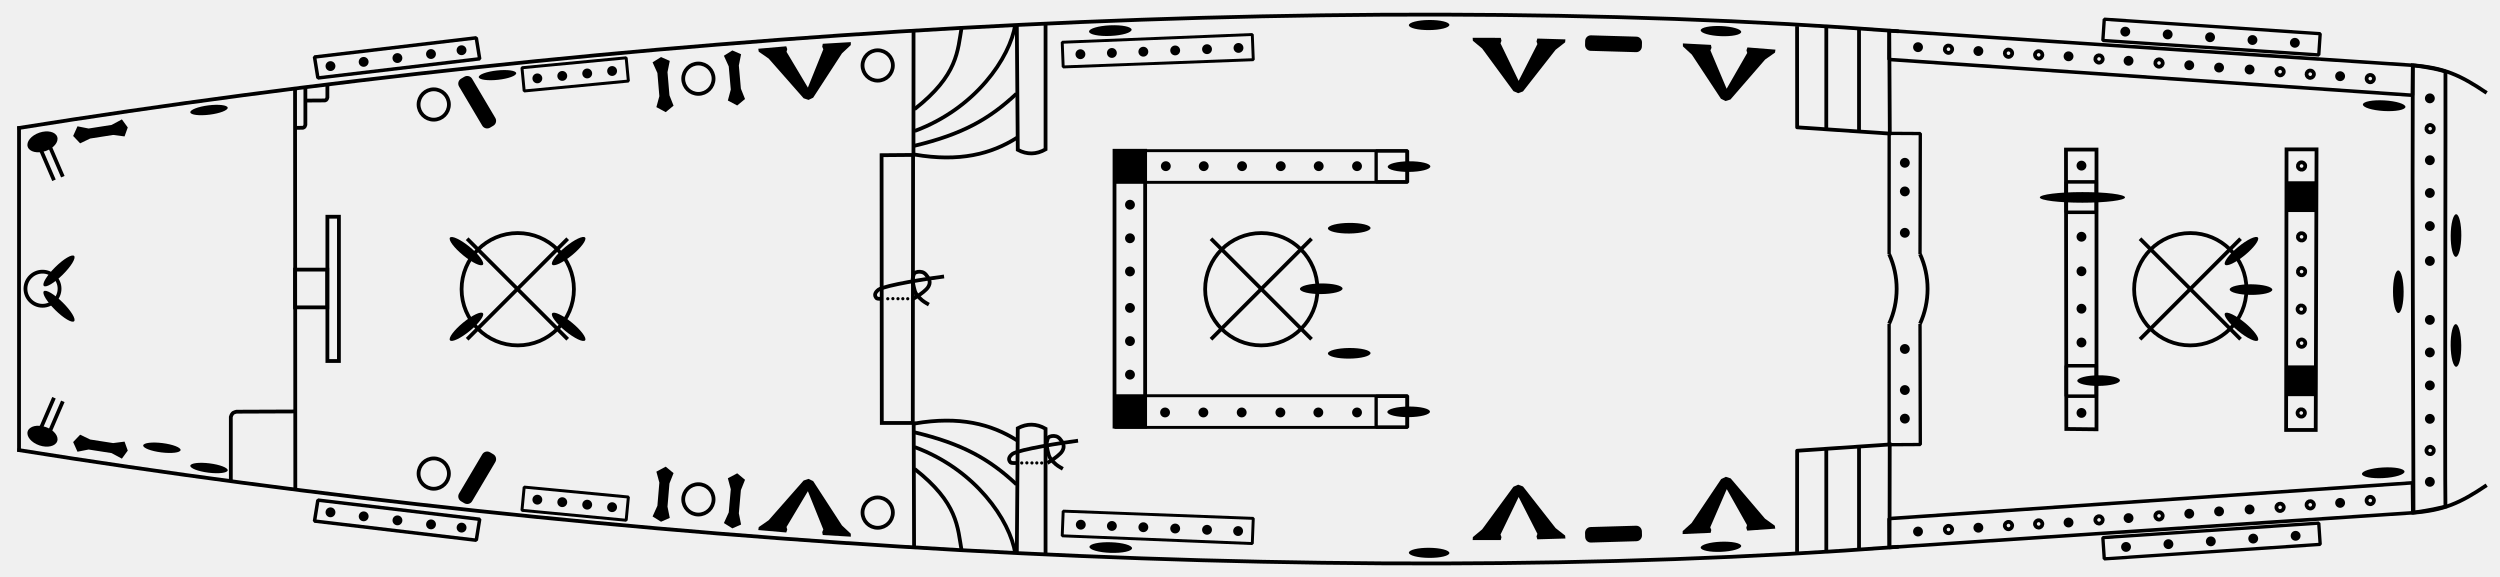
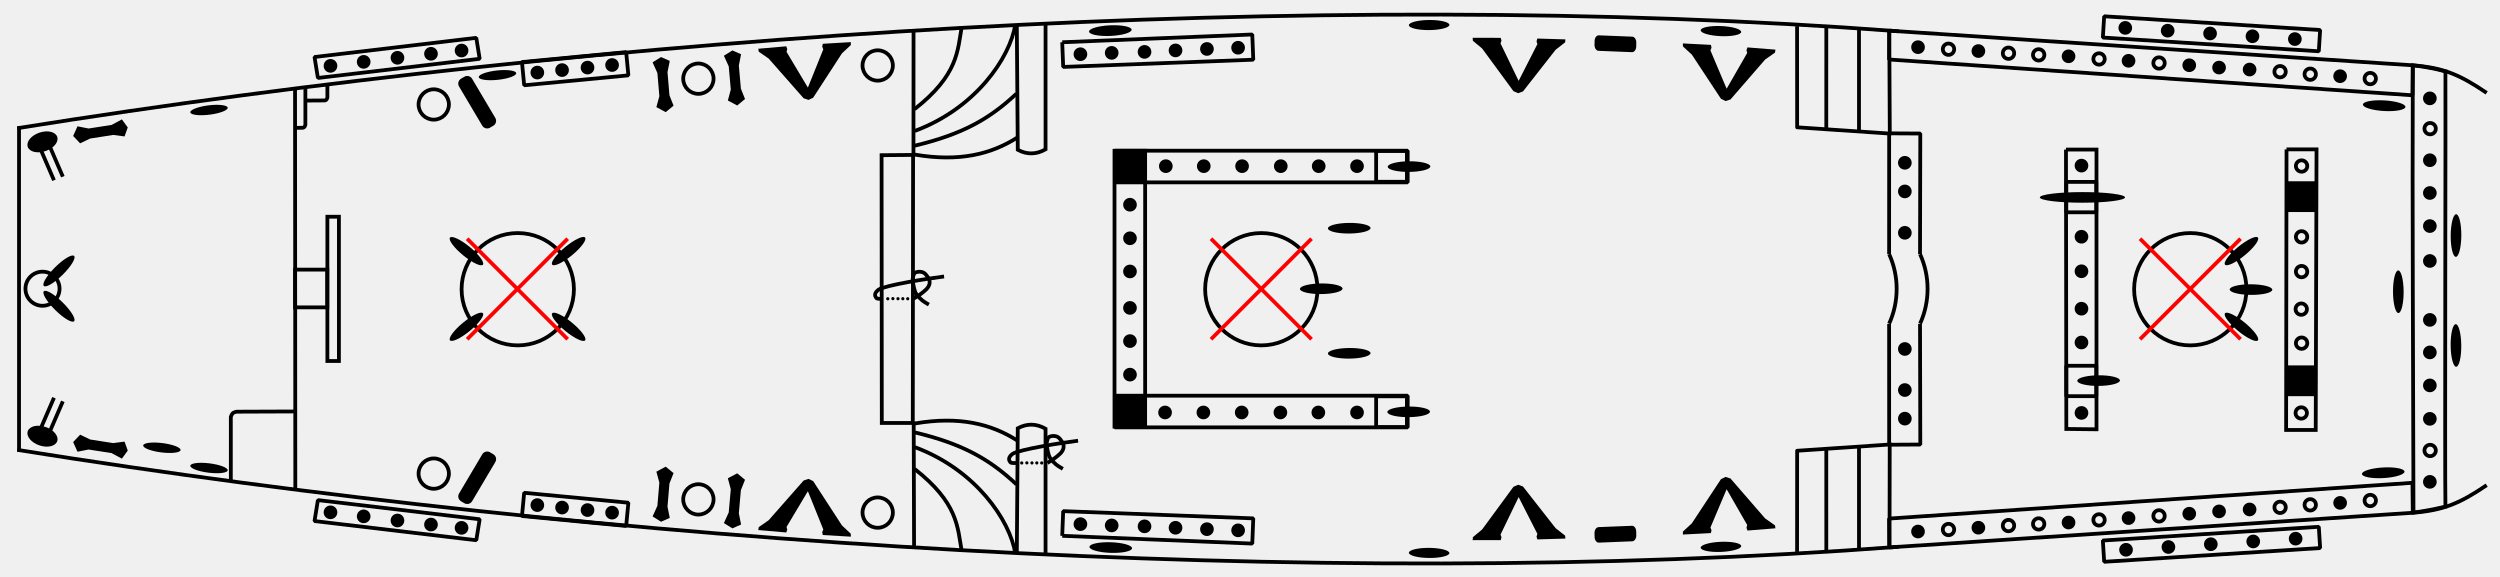
<svg xmlns="http://www.w3.org/2000/svg" xmlns:ns2="https://github.com/jolaf/rigging" xmlns:xlink="http://www.w3.org/1999/xlink" version="1.1" viewBox="1 -24 659 152">
  <defs>
    <rect id="deckMask" x="277.27" y="-.809" width="220.71" height="146.64" fill="currentColor" />
    <g id="mastMask" stroke="currentColor">
      <path d="m425.11 59.525 26.5 26.5z" />
      <path d="m451.61 59.525-26.5 26.5z" />
    </g>
    <circle id="pipe" cx="160.87" cy="398.09" r="4" stroke="currentColor" />
    <g id="pin">
      <circle transform="rotate(-8.2973)" cx="567.54" cy="28.152" r="2.7" fill="#fff" fill-opacity="9.999e-5" />
-       <circle transform="rotate(-8.2973)" cx="567.54" cy="28.152" r="1.3" fill="currentColor" />
-     </g>
-     <circle id="pinhole" transform="rotate(-8.2973)" cx="607.21" cy="138.78" r=".974" fill="none" stroke="currentColor" />
+       <circle transform="rotate(-8.2973)" cx="567.54" cy="28.152" r="1.8" fill="currentColor" />
+     </g>
+     <circle id="pinhole" transform="rotate(-8.2973)" cx="607.21" cy="138.78" r="1.5" fill="none" stroke="currentColor" />
    <ellipse id="cleat" transform="rotate(89.51)" cx="3.721" cy="-575.37" rx="1.4" ry="5.615" fill="currentColor" />
    <rect id="lcleat" x="396.5" y="72.319" width="4" height="15" ry="1.5" fill="currentColor" />
    <path id="xcleat" transform="matrix(.88236 0 0 1.0046 -152.59 -25.947)" d="m215.31 40.277-0.959-2.798v-6.102l0.959-2.893-2.499-1.196-2.652 1.196 1.162 2.893v6.102l-1.161 2.798 2.652 1.514z" fill="currentColor" />
    <path id="kevel" d="m426.26 54.267-8.424-11.107-2.479-2.004-0.067-0.781 7.404-0.102 0.204 0.747-0.238 0.713 4.927 9.807 4.791-9.773-0.238-0.713 0.204-0.747 7.404 0.102-0.067 0.781-2.479 2.004-8.424 11.107-1.259 0.492z" fill="currentColor" />
    <rect id="fist" transform="translate(-36.94 -367.63)" x="324.1" y="408.34" width="8.109" height="8.109" fill="currentColor" />
    <g id="tackle" transform="matrix(-1 0 0 1 657.06 84.968)">
      <ellipse transform="rotate(-18.749 -1131.9 -71.94)" cx="-74.057" cy="420.37" rx="4.104" ry="2.557" fill="currentColor" />
      <path transform="translate(-36.94 -367.63)" d="m61.959 411.73 3.978 9.218" stroke="currentColor" />
      <path transform="translate(-36.94 -367.63)" d="m59.623 412.68 3.978 9.218" stroke="currentColor" />
    </g>
    <g id="knot" transform="translate(380.03 -105.31)">
      <path d="m298.72 455.17c-3.993 0.489-15.46 2.284-17.267 3.472-0.874 0.684-1.281 1.456-0.505 2.273 0.295 0.218 1.515 0.126 1.515 0.126" fill="none" stroke="currentColor" />
      <path d="m290.64 461.04s1.792-1.092 2.588-1.768c0.499-0.424 1.088-0.913 1.357-1.421s0.393-0.888 0.316-1.452c-0.077-0.564-0.8-1.72-1.438-2.147-0.638-0.427-1.581-0.414-2.192-0.158-0.612 0.256-0.566 0.713-0.758 1.357s0.115 1.993 0.284 2.715 0.251 1.043 0.6 1.61 0.988 1.204 1.547 1.673 1.768 1.136 1.768 1.136" fill="none" stroke="currentColor" />
      <circle cx="283.88" cy="461.04" r=".426" fill="currentColor" />
      <circle cx="285.23" cy="461.01" r=".426" fill="currentColor" />
      <circle cx="286.57" cy="461.03" r=".426" fill="currentColor" />
      <circle cx="287.85" cy="461.03" r=".426" fill="currentColor" />
      <circle cx="289.14" cy="461.04" r=".426" fill="currentColor" />
    </g>
  </defs>
  <g transform="translate(0 -20.6)">
    <g id="drawing">
-       <g id="portDrawing" transform="translate(-36.919 -367.63)" fill="none" stroke="currentColor">
-         <path d="m42.518 398.02c154.59-24.72 342.25-37.19 495.89-25.536m135.53 8.963c8.188 0.64 12.488 2.55 19.468 7.271" fill-rule="evenodd" stroke-width="1px" />
-         <path class="rail" transform="rotate(3.8619)" d="m559.78 335.37 138.31-0.186 0.451 7.89-138.3-0.12z" fill-rule="evenodd" stroke-miterlimit="0" stroke-width=".938" />
-         <rect class="rail" transform="matrix(.99776 .066935 -.06659 .99778 0 0)" x="615.88" y="328.8" width="57.042" height="5.615" fill-rule="evenodd" stroke-linecap="round" stroke-miterlimit="0" stroke-width=".88" />
-         <rect class="solid" x="582.6" y="412.18" width="7.895" height="8.012" fill-rule="evenodd" stroke-miterlimit="0" stroke-width=".937" />
-         <path class="rail" d="m535.89 431.23 0.013-31.846 8.207 0.049-0.072 31.797" fill-rule="evenodd" stroke-miterlimit="0" stroke-width=".882" />
-         <g class="solid" transform="translate(15.038 366.5)">
-           <path d="m496.59 4.622 0.018 26.671 24.696 1.671" fill-rule="evenodd" stroke-linejoin="round" stroke-width="1px" />
-           <path d="m512.92 32.737v-27.13" fill-rule="evenodd" stroke-width="1px" />
-           <path d="m504.29 31.792 6e-3 -26.716" fill-rule="evenodd" stroke-width="1px" />
+       <g id="portDrawing" fill="none" stroke="currentColor">
+         <path d="m5.599 30.388c154.59-24.72 342.25-37.19 495.89-25.536m135.53 8.963c8.188 0.64 12.488 2.55 19.468 7.271" fill-rule="evenodd" />
+         <path class="rail" d="m499 4.684 138.01 9.13-0.082 7.903-137.97-9.434s0.044-7.599 0.044-7.599" fill-rule="evenodd" stroke-miterlimit="0" />
+         <rect class="rail" transform="matrix(.99798 .063452 -.063107 .99801 -36.919 -367.63)" x="614.66" y="330.18" width="57.042" height="5.615" fill-rule="evenodd" stroke-linecap="round" stroke-miterlimit="0" />
+         <rect class="solid" transform="translate(-36.919 -367.63)" x="582.6" y="412.18" width="7.895" height="8.012" fill-rule="evenodd" stroke-miterlimit="0" />
+         <path class="rail" d="m498.97 63.596 0.013-31.846 8.207 0.049-0.072 31.797" fill-rule="evenodd" stroke-miterlimit="0" />
+         <g class="solid">
+           <path d="m474.71 3.488 0.018 26.671 24.696 1.671" fill-rule="evenodd" stroke-linejoin="round" />
+           <path d="m491.03 31.603v-27.13" fill-rule="evenodd" />
+           <path d="m482.41 30.658 6e-3 -26.716" fill-rule="evenodd" />
        </g>
-         <rect class="solid" x="400.67" y="404.03" width="8.109" height="8.109" fill-rule="evenodd" stroke-miterlimit="0" stroke-width=".88" />
-         <rect class="rail" x="331.8" y="403.95" width="77.184" height="8.348" fill-rule="evenodd" stroke-miterlimit="0" stroke-width=".777" />
-         <path class="rail" d="m317.92 375.37 50.101-2.045 0.262 6.643-50.107 1.907z" fill-rule="evenodd" stroke-miterlimit="0" stroke-width=".777" />
+         <rect class="solid" transform="translate(-36.919 -367.63)" x="400.67" y="404.03" width="8.109" height="8.109" fill-rule="evenodd" stroke-miterlimit="0" />
+         <rect class="rail" transform="translate(-36.919 -367.63)" x="331.8" y="403.95" width="77.184" height="8.348" fill-rule="evenodd" stroke-miterlimit="0" />
+         <path class="rail" d="m281 7.737 50.101-2.045s0.262 6.643 0.262 6.643l-50.107 1.907s-0.256-6.505-0.256-6.505" fill-rule="evenodd" stroke-miterlimit="0" />
        <g class="solid">
-           <path d="m305.95 370.64 0.253 33.082c2.441 1.306 4.882 1.261 7.324-0.126v-33.335" fill-rule="evenodd" stroke-width="1px" />
-           <path d="m279.05 404.98c11.722 2.006 20.149-0.133 26.895-4.419" fill-rule="evenodd" stroke-width="1px" />
-           <path d="m279.02 402.64c12.578-3.001 19.725-7.042 26.841-13.718" fill-rule="evenodd" stroke-width="1px" />
-           <path d="m279.05 398.75c16.006-5.946 25.097-19.221 26.516-28.111" fill-rule="evenodd" stroke-width="1px" />
-           <path d="m278.99 393.01c11.483-8.995 11.331-15.34 12.443-21.742" fill-rule="evenodd" stroke-width="1px" />
+           <path d="m269.03 3.005s0.253 33.082 0.253 33.082c2.441 1.306 4.882 1.261 7.324-0.126v-33.335" fill-rule="evenodd" />
+           <path d="m242.14 37.35c11.722 2.006 20.149-0.133 26.895-4.419" fill-rule="evenodd" />
+           <path d="m242.1 35.007c12.578-3.001 19.725-7.042 26.841-13.718" fill-rule="evenodd" />
+           <path d="m242.14 31.116c16.006-5.946 25.097-19.221 26.516-28.111" fill-rule="evenodd" />
+           <path d="m242.07 25.379c11.483-8.995 11.331-15.34 12.443-21.742" fill-rule="evenodd" />
        </g>
-         <use transform="translate(108.41 -16.604)" width="100%" height="100%" xlink:href="#pipe" />
-         <use transform="translate(61.144 -13.115)" width="100%" height="100%" xlink:href="#pipe" />
-         <rect class="rail" transform="rotate(-5.4351)" x="138.53" y="396.99" width="27.593" height="6.154" fill-rule="evenodd" stroke-miterlimit="0" stroke-width=".787" />
-         <rect class="rail" transform="matrix(.99305 -.11767 .15968 .98717 0 0)" x="58.768" y="391.19" width="42.94" height="5.599" ry="0" fill-rule="evenodd" stroke-miterlimit="0" stroke-width=".922" />
-         <use transform="translate(-8.618 -6.316)" width="100%" height="100%" xlink:href="#pipe" />
+         <use transform="translate(71.491 -384.23)" width="100%" height="100%" xlink:href="#pipe" />
+         <use transform="translate(24.224 -380.75)" width="100%" height="100%" xlink:href="#pipe" />
+         <rect class="rail" transform="rotate(-5.4351 -3891 205.08)" x="138.67" y="395.49" width="27.593" height="6.154" fill-rule="evenodd" stroke-miterlimit="0" />
+         <rect class="rail" transform="matrix(.99305 -.11767 .15968 .98717 -36.919 -367.63)" x="58.768" y="391.19" width="42.94" height="5.599" ry="0" fill-rule="evenodd" stroke-miterlimit="0" />
+         <use transform="translate(-45.537 -373.95)" width="100%" height="100%" xlink:href="#pipe" />
      </g>
      <use transform="matrix(1 0 0 -1 0 145.58)" width="100%" height="100%" xlink:href="#portDrawing" />
-       <path class="rail" d="m645.62 15.449c-3.876-1.16-8.604-1.635-8.604-1.635-0.16 38.87 0.115 82.335 0.176 117.9 0 0 3.887-0.461 8.424-1.564-0.182-8.555 0.077-111.18 4e-3 -114.71z" fill="none" stroke="currentColor" />
-       <path class="rail" d="m603.73 35.978h7.908l-0.217 73.963h-7.8z" fill="none" stroke="currentColor" />
+       <path class="rail" d="m645.62 15.449c-3.876-1.16-8.604-1.635-8.604-1.635-0.16 38.87 0.115 82.335 0.176 117.9 0 0 3.887-0.461 8.424-1.564-0.182-8.555 0.077-111.18 4e-3 -114.71h-2.6e-4" fill="none" stroke="currentColor" />
+       <path class="rail" d="m603.73 35.978h7.908l-0.217 73.963h-7.8l0.108-73.963" fill="none" stroke="currentColor" />
      <circle class="solid" cx="578.36" cy="72.838" r="14.805" fill="none" stroke="currentColor" />
-       <path class="rail" d="m545.59 36.028h8.047v73.736l-7.955-0.091z" fill="none" stroke="currentColor" />
-       <g class="solid" transform="translate(-44.16 -367.63)" fill="none" stroke="currentColor">
-         <path d="m551.29 431.23c1.304 2.876 1.979 5.997 1.979 9.164 0 3.167-0.675 6.288-1.979 9.164" />
-         <path d="m543.14 431.23c1.304 2.876 1.979 5.997 1.979 9.164 0 3.167-0.675 6.288-1.979 9.164" />
+       <path class="rail" d="m545.59 36.028h8.047v73.736l-7.955-0.091-0.091-73.645" fill="none" stroke="currentColor" />
+       <g class="solid" fill="none" stroke="currentColor">
+         <path d="m507.13 63.596c1.304 2.876 1.979 5.997 1.979 9.164 0 3.167-0.675 6.288-1.979 9.164" />
+         <path d="m498.98 63.596c1.304 2.876 1.979 5.997 1.979 9.164 0 3.167-0.675 6.288-1.979 9.164" />
      </g>
      <path d="m499.08 140.58 0.05-27.332m0.022-81.024-0.143-27.537" fill="none" stroke="currentColor" />
      <circle class="solid " cx="333.48" cy="72.838" r="14.805" fill="none" stroke="currentColor" />
-       <path class="rail" d="m302.86 109.06h-8.075v-72.72h8.075z" fill="none" stroke="currentColor" />
+       <path class="rail" d="m302.86 109.06h-8.075v-72.72h8.075v72.72" fill="none" stroke="currentColor" />
      <path d="m241.95 140.83-0.103-33.102m-0.06-69.962 0.024-33.476" fill="none" stroke="currentColor" />
-       <path class="solid" d="m241.69 37.439-8.306 0.069c-4e-3 16.806 0.062 53.776 0.058 70.582h8.168c4e-3 -16.806 0.076-53.845 0.08-70.651z" fill="none" stroke="currentColor" />
+       <path class="solid" d="m241.69 37.439-8.306 0.069c-4e-3 16.806 0.062 53.776 0.058 70.582h8.168c4e-3 -16.806 0.076-53.845 0.08-70.651v-5e-5" fill="none" stroke="currentColor" />
      <circle class="solid" cx="137.48" cy="72.838" r="14.805" fill="none" stroke="currentColor" />
      <rect class="solid" x="87.298" y="53.73" width="3.041" height="38.031" fill="none" stroke="currentColor" />
      <rect class="solid" x="78.789" y="67.672" width="8.482" height="9.949" fill="none" stroke="currentColor" />
      <path class="solid" d="m87.296 19.031v3.28c-0.175 0.713-0.438 0.672-0.685 0.766l-5.025 0.035" fill="none" stroke="currentColor" />
      <path class="solid" d="m81.496 19.331v10.18c-0.175 0.713-0.438 0.672-0.685 0.766l-2.225 0.035" fill="none" stroke="currentColor" />
      <path d="m78.845 125.85-0.072-106.2" fill="none" stroke="currentColor" />
-       <path class="solid" d="m61.845 123.31v-16.814c0.389-1.278 0.973-1.205 1.523-1.374l15.251-0.062" fill="none" stroke="currentColor" />
+       <path class="solid" d="m61.845 123.31v-16.814c0.389-1.278 0.973-1.205 1.523-1.374 0 0 15.251-0.062 15.251-0.062" fill="none" stroke="currentColor" />
      <circle class="solid" cx="12.204" cy="72.707" r="4.495" fill="none" stroke="currentColor" />
      <path d="m6.016 115.68v-85.785" fill="none" stroke="currentColor" />
    </g>
  </g>
  <g transform="translate(0 -20.6)" display="none">
-     <g id="deckMasks" class="modeDependent which" fill="#fff">
+     <g id="deckMasks" class="modeDependent which" color="#ffffff">
      <use class="deckMask" transform="matrix(.71785 0 0 1 299.43 0)" width="100%" height="100%" stroke-width="1.001" ns2:deck="fore" xlink:href="#deckMask" />
      <use class="deckMask" transform="matrix(1.0026 0 0 1 -.80202 0)" width="100%" height="100%" stroke-width=".999" ns2:deck="main" xlink:href="#deckMask" />
      <use class="deckMask" transform="matrix(1.2311 0 0 1 -335.88 0)" width="100%" height="100%" stroke-width="1.01" ns2:deck="stern" xlink:href="#deckMask" />
    </g>
  </g>
  <g transform="translate(0 -20.6)">
-     <g id="mastMasks" class="modeDependent where" stroke="#f00">
+     <g id="mastMasks" class="modeDependent where" color="#ff0000">
      <use class="mastMask" transform="translate(140)" width="100%" height="100%" ns2:mast="fore" xlink:href="#mastMask" />
      <use class="mastMask" transform="translate(-104.89)" width="100%" height="100%" ns2:mast="main" xlink:href="#mastMask" />
      <use class="mastMask" transform="translate(-300.97)" width="100%" height="100%" ns2:mast="mizzen" xlink:href="#mastMask" />
    </g>
  </g>
  <g transform="translate(0 -20.6)">
    <g id="points" transform="translate(.020296 -7.1416e-6)">
      <g ns2:deck="fore" ns2:rail="behindFront" ns2:side="port">
        <use transform="rotate(-89.1 642.3 -8.3336)" width="100%" height="100%" xlink:href="#cleat" />
      </g>
      <g ns2:deck="fore" ns2:rail="behindFront" ns2:side="starboard">
        <use transform="rotate(269.9 656.23 6.8018)" width="100%" height="100%" xlink:href="#cleat" />
      </g>
      <g transform="translate(0 -1.125)" ns2:deck="fore" ns2:isAcross="true" ns2:rail="frontRail" ns2:side="port">
        <use transform="translate(75.828 120.56)" width="100%" height="100%" xlink:href="#pin" />
        <use transform="translate(75.828 111.36)" width="100%" height="100%" xlink:href="#pin" />
        <use transform="translate(75.828 102.64)" width="100%" height="100%" xlink:href="#pin" />
        <use transform="translate(75.828 94.008)" width="100%" height="100%" xlink:href="#pin" />
        <use transform="translate(20.68 -18.062)" width="100%" height="100%" xlink:href="#pinhole" />
        <use transform="translate(75.828 77.695)" width="100%" height="100%" xlink:href="#pin" />
      </g>
      <g transform="translate(.00031977 41.65)" ns2:deck="fore" ns2:isAcross="true" ns2:rail="frontRail" ns2:side="starboard">
        <use transform="translate(75.828 93.321)" width="100%" height="100%" xlink:href="#pin" />
        <use transform="translate(75.828 101.89)" width="100%" height="100%" xlink:href="#pin" />
        <use transform="translate(75.828 110.59)" width="100%" height="100%" xlink:href="#pin" />
        <use transform="translate(75.828 119.4)" width="100%" height="100%" xlink:href="#pin" />
        <use transform="translate(20.68 23.994)" width="100%" height="100%" xlink:href="#pinhole" />
        <use transform="translate(75.828 136.01)" width="100%" height="100%" xlink:href="#pin" />
      </g>
      <g transform="rotate(90 336.06 324.36)" ns2:deck="fore" ns2:rail="onDeckFront" ns2:side="center">
        <use transform="rotate(.24102 -6431.2 -116513)" width="100%" height="100%" xlink:href="#cleat" />
      </g>
      <g transform="rotate(-33.825 358.49 -866.82)" ns2:deck="fore" ns2:rail="onDeckFront" ns2:side="port">
        <use transform="rotate(37.611 293.77 -704.81)" width="100%" height="100%" xlink:href="#cleat" />
      </g>
      <g transform="rotate(-3 2151.7 -10313)" ns2:deck="fore" ns2:rail="onDeckFront" ns2:side="starboard">
        <use transform="rotate(.24102 -6431.2 -116513)" width="100%" height="100%" xlink:href="#cleat" />
      </g>
      <g transform="rotate(3.8685 821.87 -178.44)" ns2:deck="fore" ns2:rail="sideRail" ns2:side="port">
        <use transform="translate(18.549 -19.604)" width="100%" height="100%" xlink:href="#pinhole" />
        <use transform="translate(65.802 84.05)" width="100%" height="100%" xlink:href="#pin" />
        <use transform="translate(2.6879 -19.688)" width="100%" height="100%" xlink:href="#pinhole" />
        <use transform="translate(-5.2859 -19.812)" width="100%" height="100%" xlink:href="#pinhole" />
        <use transform="translate(41.878 83.909)" width="100%" height="100%" xlink:href="#pin" />
        <use transform="translate(33.813 83.936)" width="100%" height="100%" xlink:href="#pin" />
        <use transform="translate(25.93 83.851)" width="100%" height="100%" xlink:href="#pin" />
        <use transform="translate(-37.278 -19.943)" width="100%" height="100%" xlink:href="#pinhole" />
        <use transform="translate(9.886 83.763)" width="100%" height="100%" xlink:href="#pin" />
        <use transform="translate(-53.128 -19.941)" width="100%" height="100%" xlink:href="#pinhole" />
        <use transform="translate(-5.9745 83.648)" width="100%" height="100%" xlink:href="#pin" />
        <use transform="translate(-69.076 -19.943)" width="100%" height="100%" xlink:href="#pinhole" />
        <use transform="translate(-77.041 -19.841)" width="100%" height="100%" xlink:href="#pinhole" />
        <use transform="translate(-29.782 83.871)" width="100%" height="100%" xlink:href="#pin" />
        <use transform="translate(-92.891 -19.827)" width="100%" height="100%" xlink:href="#pinhole" />
        <use transform="translate(-45.724 83.924)" width="100%" height="100%" xlink:href="#pin" />
      </g>
      <g transform="matrix(.99778 -.066596 -.066596 -.99778 -10.226 201.15)" ns2:deck="fore" ns2:rail="sideRail" ns2:side="starboard">
        <use transform="translate(18.549 -19.604)" width="100%" height="100%" xlink:href="#pinhole" />
        <use transform="translate(65.802 84.05)" width="100%" height="100%" xlink:href="#pin" />
        <use transform="translate(2.6879 -19.688)" width="100%" height="100%" xlink:href="#pinhole" />
        <use transform="translate(-5.2859 -19.812)" width="100%" height="100%" xlink:href="#pinhole" />
        <use transform="translate(41.878 83.909)" width="100%" height="100%" xlink:href="#pin" />
        <use transform="translate(33.813 83.936)" width="100%" height="100%" xlink:href="#pin" />
        <use transform="translate(25.93 83.851)" width="100%" height="100%" xlink:href="#pin" />
        <use transform="translate(-37.278 -19.943)" width="100%" height="100%" xlink:href="#pinhole" />
        <use transform="translate(9.886 83.763)" width="100%" height="100%" xlink:href="#pin" />
        <use transform="translate(-53.128 -19.941)" width="100%" height="100%" xlink:href="#pinhole" />
        <use transform="translate(-5.9745 83.648)" width="100%" height="100%" xlink:href="#pin" />
        <use transform="translate(-69.076 -19.943)" width="100%" height="100%" xlink:href="#pinhole" />
        <use transform="translate(-77.041 -19.841)" width="100%" height="100%" xlink:href="#pinhole" />
        <use transform="translate(-29.782 83.871)" width="100%" height="100%" xlink:href="#pin" />
        <use transform="translate(-92.891 -19.827)" width="100%" height="100%" xlink:href="#pinhole" />
        <use transform="translate(-45.724 83.924)" width="100%" height="100%" xlink:href="#pin" />
      </g>
-       <g transform="rotate(3.7694 6406.6 -164.4)" ns2:deck="fore" ns2:rail="shroudsRail" ns2:side="port">
+       <g transform="rotate(3.7694 6421.6 -164.9)" ns2:deck="fore" ns2:rail="shroudsRail" ns2:side="port">
        <use transform="translate(64.119 442.9)" width="100%" height="100%" xlink:href="#pin" />
        <use transform="translate(52.919 442.9)" width="100%" height="100%" xlink:href="#pin" />
        <use transform="translate(41.719 442.9)" width="100%" height="100%" xlink:href="#pin" />
        <use transform="translate(30.519 442.9)" width="100%" height="100%" xlink:href="#pin" />
        <use transform="translate(19.319 442.9)" width="100%" height="100%" xlink:href="#pin" />
      </g>
-       <g transform="rotate(-3.7509 -3215 624.86)" ns2:deck="fore" ns2:rail="shroudsRail" ns2:side="starboard">
+       <g transform="rotate(-3.7509 -3203.5 625.23)" ns2:deck="fore" ns2:rail="shroudsRail" ns2:side="starboard">
        <use transform="translate(64.12 442.9)" width="100%" height="100%" xlink:href="#pin" />
        <use transform="translate(52.92 442.9)" width="100%" height="100%" xlink:href="#pin" />
        <use transform="translate(41.719 442.9)" width="100%" height="100%" xlink:href="#pin" />
        <use transform="translate(30.519 442.9)" width="100%" height="100%" xlink:href="#pin" />
        <use transform="translate(19.32 442.9)" width="100%" height="100%" xlink:href="#pin" />
      </g>
      <g transform="translate(316.26 3.5265)" ns2:deck="fore" ns2:rail="frontFists" ns2:side="port">
        <use transform="translate(.10571 .14837)" width="100%" height="100%" xlink:href="#fist" />
      </g>
      <g transform="translate(316.17 -8)" ns2:deck="fore" ns2:rail="frontFists" ns2:side="starboard">
        <use transform="translate(.10571 60.211)" width="100%" height="100%" xlink:href="#fist" />
      </g>
      <g transform="translate(.52682)">
        <use transform="translate(-13.733 18.494)" width="100%" height="100%" xlink:href="#pinhole" />
        <use transform="translate(-13.733 9.3337)" width="100%" height="100%" xlink:href="#pinhole" />
        <use transform="translate(-13.733 -9.3384)" width="100%" height="100%" xlink:href="#pinhole" />
      </g>
      <g transform="translate(.52682)">
        <use transform="translate(-13.818 28.386)" width="100%" height="100%" xlink:href="#pinhole" />
        <use transform="translate(-13.729 37.354)" width="100%" height="100%" xlink:href="#pinhole" />
        <use transform="translate(-13.823 55.758)" width="100%" height="100%" xlink:href="#pinhole" />
      </g>
      <g transform="rotate(-34.407 594.6 75.75)" ns2:deck="fore" ns2:rail="atMastFront" ns2:side="center">
        <use transform="rotate(35.279 468.56 68.433)" width="100%" height="100%" xlink:href="#cleat" />
      </g>
      <g transform="translate(446.79 -2.6413)" ns2:deck="fore" ns2:rail="atMastSide" ns2:side="port">
        <use transform="matrix(.76693 -.64173 -.64173 -.76693 -297.01 433.75)" width="100%" height="100%" xlink:href="#cleat" />
      </g>
      <g transform="matrix(1 0 0 -1 446.79 148.18)" ns2:deck="fore" ns2:rail="atMastSide" ns2:side="starboard">
        <use transform="matrix(.76693 -.64173 -.64173 -.76693 -297.01 433.75)" width="100%" height="100%" xlink:href="#cleat" />
      </g>
      <g transform="matrix(1.6149 -.58991 1.1798 .80747 -408.62 335.41)" stroke-width=".707" ns2:deck="fore" ns2:rail="backPillars" ns2:side="port">
        <use transform="rotate(216.58 574.43 28.158)" width="100%" height="100%" xlink:href="#cleat" />
      </g>
      <g transform="rotate(-37.954 558.99 98.502)" ns2:deck="fore" ns2:rail="backPillars" ns2:side="starboard">
        <use transform="rotate(37.993 427.07 18.637)" width="100%" height="100%" xlink:href="#cleat" />
      </g>
      <g transform="translate(.17561)" ns2:deck="fore" ns2:isAcross="true" ns2:rail="behindMastRail" ns2:side="port">
        <use transform="translate(-16.181 122.15)" width="100%" height="100%" xlink:href="#pin" />
        <use transform="translate(-16.181 113.05)" width="100%" height="100%" xlink:href="#pin" />
        <use transform="translate(-16.181 94.303)" width="100%" height="100%" xlink:href="#pin" />
      </g>
      <g transform="matrix(1 0 0 -1 .17595 145.33)" ns2:deck="fore" ns2:isAcross="true" ns2:rail="behindMastRail" ns2:side="starboard">
        <use transform="translate(-16.181 121.4)" width="100%" height="100%" xlink:href="#pin" />
        <use transform="translate(-16.181 112.49)" width="100%" height="100%" xlink:href="#pin" />
        <use transform="translate(-16.181 93.928)" width="100%" height="100%" xlink:href="#pin" />
      </g>
      <g transform="translate(-7.2256 -5.4374)" ns2:deck="fore" ns2:isAcross="true" ns2:rail="backRail" ns2:side="port">
        <use transform="translate(-55.34 117.45)" width="100%" height="100%" xlink:href="#pin" />
        <use transform="translate(-55.34 106.54)" width="100%" height="100%" xlink:href="#pin" />
        <use transform="translate(-55.34 98.995)" width="100%" height="100%" xlink:href="#pin" />
      </g>
      <g transform="translate(-7.2256 46.919)" ns2:deck="fore" ns2:isAcross="true" ns2:rail="backRail" ns2:side="starboard">
        <use transform="translate(-55.34 95.715)" width="100%" height="100%" xlink:href="#pin" />
        <use transform="translate(-55.34 106.54)" width="100%" height="100%" xlink:href="#pin" />
        <use transform="translate(-55.34 114.08)" width="100%" height="100%" xlink:href="#pin" />
      </g>
      <g ns2:deck="main" ns2:rail="bulwark" ns2:side="port">
        <use transform="rotate(3.7685 921.3 469.44)" width="100%" height="100%" xlink:href="#kevel" />
        <use transform="matrix(.95039 .048001 -.048001 .95039 -92.271 -21.679)" width="100%" height="100%" xlink:href="#cleat" />
-         <use transform="matrix(-.026878 1.022 -.99883 -.029126 516.74 -396.81)" width="100%" height="100%" xlink:href="#lcleat" />
+         <use transform="matrix(-.01972 1.022 -.73281 -.029126 493.15 -396.81)" width="100%" height="100%" stroke-width="1.167" xlink:href="#lcleat" />
        <use transform="rotate(.9 2554.8 -1639.3)" width="100%" height="100%" xlink:href="#kevel" />
        <use transform="matrix(.95074 0 0 .95074 -169.34 4.3414)" width="100%" height="100%" xlink:href="#cleat" />
      </g>
-       <g transform="matrix(1 0 0 -1 0 145.53)" ns2:deck="main" ns2:rail="bulwark" ns2:side="starboard">
-         <use transform="rotate(3.2685 994.63 536.46)" width="100%" height="100%" xlink:href="#kevel" />
+       <g transform="matrix(1 0 0 -1 0 145.55)" ns2:deck="main" ns2:rail="bulwark" ns2:side="starboard">
+         <use transform="rotate(3.7685 921.3 469.44)" width="100%" height="100%" xlink:href="#kevel" />
        <use transform="matrix(.95039 .048001 -.048001 .95039 -92.271 -21.679)" width="100%" height="100%" xlink:href="#cleat" />
-         <use transform="matrix(-.026878 1.022 -.99883 -.029126 516.74 -396.81)" width="100%" height="100%" xlink:href="#lcleat" />
+         <use transform="matrix(-.01972 1.022 -.73281 -.029126 493.15 -396.81)" width="100%" height="100%" stroke-width="1.167" xlink:href="#lcleat" />
        <use transform="rotate(.9 2554.8 -1639.3)" width="100%" height="100%" xlink:href="#kevel" />
        <use transform="matrix(.95074 0 0 .95074 -169.34 4.3414)" width="100%" height="100%" xlink:href="#cleat" />
      </g>
      <g transform="translate(.39986 -4.5002)" ns2:deck="main" ns2:rail="frontPillars" ns2:side="port">
        <use transform="translate(-203.38 46.215)" width="100%" height="100%" xlink:href="#cleat" />
      </g>
      <g transform="translate(.29986 4.1998)" ns2:deck="main" ns2:rail="frontPillars" ns2:side="starboard">
        <use transform="translate(-203.38 102.16)" width="100%" height="100%" xlink:href="#cleat" />
      </g>
      <g transform="translate(-10.636 4.6)" ns2:deck="main" ns2:rail="onDeckFront" ns2:side="port">
        <use transform="translate(-208.11 53.358)" width="100%" height="100%" xlink:href="#cleat" />
      </g>
      <g transform="translate(-10.636 -3.7997)" ns2:deck="main" ns2:rail="onDeckFront" ns2:side="starboard">
        <use transform="translate(-208.11 94.732)" width="100%" height="100%" xlink:href="#cleat" />
      </g>
      <g transform="rotate(90 350.45 71.529)" ns2:deck="main" ns2:rail="atMastFront" ns2:side="center">
        <use transform="rotate(90 426.55 -76.111)" width="100%" height="100%" xlink:href="#cleat" />
      </g>
      <g transform="translate(7.6 -4.3997)" ns2:deck="main" ns2:rail="sideMastRail" ns2:side="port">
        <use transform="translate(-214.57 98.845)" width="100%" height="100%" xlink:href="#pin" />
        <use transform="translate(-224.67 98.845)" width="100%" height="100%" xlink:href="#pin" />
        <use transform="translate(-234.67 98.845)" width="100%" height="100%" xlink:href="#pin" />
        <use transform="translate(-244.87 98.845)" width="100%" height="100%" xlink:href="#pin" />
        <use transform="translate(-254.97 98.845)" width="100%" height="100%" xlink:href="#pin" />
        <use transform="translate(-264.97 98.845)" width="100%" height="100%" xlink:href="#pin" />
      </g>
      <g transform="translate(7.5003 60.525)" ns2:deck="main" ns2:rail="sideMastRail" ns2:side="starboard">
        <use transform="translate(-214.47 98.846)" width="100%" height="100%" xlink:href="#pin" />
        <use transform="translate(-224.67 98.846)" width="100%" height="100%" xlink:href="#pin" />
        <use transform="translate(-234.67 98.846)" width="100%" height="100%" xlink:href="#pin" />
        <use transform="translate(-244.87 98.846)" width="100%" height="100%" xlink:href="#pin" />
        <use transform="translate(-254.97 98.846)" width="100%" height="100%" xlink:href="#pin" />
        <use transform="translate(-265.07 98.846)" width="100%" height="100%" xlink:href="#pin" />
      </g>
      <g transform="rotate(-2.2774 278.92 10.612)" ns2:deck="main" ns2:rail="sideRail" ns2:side="port">
-         <use transform="translate(8.301)" width="100%" height="100%" xlink:href="#use1175" />
-         <use id="use1175" transform="translate(8.4)" width="100%" height="100%" xlink:href="#use1173" />
-         <use id="use1173" transform="translate(8.399)" width="100%" height="100%" xlink:href="#use1171" />
-         <use id="use1171" transform="translate(8.301)" width="100%" height="100%" xlink:href="#use1169" />
-         <use id="use1169" transform="translate(8.3)" width="100%" height="100%" xlink:href="#use1167" />
-         <use id="use1167" transform="translate(-279.9 65.206)" width="100%" height="100%" xlink:href="#pin" />
-       </g>
-       <g transform="rotate(2.3206 -2769 73.46)" ns2:deck="main" ns2:rail="sideRail" ns2:side="starboard">
-         <use transform="translate(8.201)" width="100%" height="100%" xlink:href="#use1188" />
-         <use id="use1188" transform="translate(8.4)" width="100%" height="100%" xlink:href="#use1186" />
-         <use id="use1186" transform="translate(8.399)" width="100%" height="100%" xlink:href="#use1184" />
-         <use id="use1184" transform="translate(8.301)" width="100%" height="100%" xlink:href="#use1182" />
-         <use id="use1182" transform="translate(8.2)" width="100%" height="100%" xlink:href="#use1180" />
-         <use id="use1180" transform="translate(-279.8 65.206)" width="100%" height="100%" xlink:href="#pin" />
+         <use transform="translate(-238.3 65.152)" width="100%" height="100%" xlink:href="#pin" />
+         <use transform="translate(-246.52 65.148)" width="100%" height="100%" xlink:href="#pin" />
+         <use transform="translate(-262.99 65.267)" width="100%" height="100%" xlink:href="#pin" />
+         <use transform="translate(-254.81 65.203)" width="100%" height="100%" xlink:href="#pin" />
+         <use transform="translate(-271.65 65.18)" width="100%" height="100%" xlink:href="#pin" />
+         <use transform="translate(-279.9 65.206)" width="100%" height="100%" xlink:href="#pin" />
+       </g>
+       <g transform="matrix(.99928 .037994 .037994 -.99928 -.20275 135.06)" ns2:deck="main" ns2:rail="sideRail" ns2:side="starboard">
+         <use transform="translate(-238.3 65.152)" width="100%" height="100%" xlink:href="#pin" />
+         <use transform="translate(-246.52 65.148)" width="100%" height="100%" xlink:href="#pin" />
+         <use transform="translate(-262.99 65.267)" width="100%" height="100%" xlink:href="#pin" />
+         <use transform="translate(-254.81 65.203)" width="100%" height="100%" xlink:href="#pin" />
+         <use transform="translate(-271.65 65.18)" width="100%" height="100%" xlink:href="#pin" />
+         <use transform="translate(-279.9 65.206)" width="100%" height="100%" xlink:href="#pin" />
      </g>
      <g transform="rotate(.2 349.3 -2298.3)" ns2:deck="main" ns2:rail="aboveRail" ns2:side="port">
        <use transform="rotate(-2.2866 590.16 6858.6)" width="100%" height="100%" xlink:href="#cleat" />
      </g>
      <g transform="rotate(2.4004 287.9 -141.82)" ns2:deck="main" ns2:rail="aboveRail" ns2:side="starboard">
        <use transform="translate(-269.77 141.64)" width="100%" height="100%" xlink:href="#cleat" />
      </g>
      <g transform="translate(7.6003 -4.2999)" ns2:deck="main" ns2:rail="backFists" ns2:side="port">
        <use transform="translate(.10571 .14837)" width="100%" height="100%" xlink:href="#fist" />
      </g>
      <g transform="translate(7.6003 .08783)" ns2:deck="main" ns2:rail="backFists" ns2:side="starboard">
        <use transform="translate(.10571 60.211)" width="100%" height="100%" xlink:href="#fist" />
      </g>
      <g transform="translate(7.5003 -.80013)" ns2:deck="main" ns2:isAcross="true" ns2:rail="behindMastRail" ns2:side="port">
        <use transform="translate(-274.32 123)" width="100%" height="100%" xlink:href="#pin" />
        <use transform="translate(-274.32 114.25)" width="100%" height="100%" xlink:href="#pin" />
        <use transform="translate(-274.32 105.41)" width="100%" height="100%" xlink:href="#pin" />
      </g>
      <g transform="matrix(1 0 0 -1 7.5003 146.72)" ns2:deck="main" ns2:isAcross="true" ns2:rail="behindMastRail" ns2:side="starboard">
        <use transform="translate(-274.32 123)" width="100%" height="100%" xlink:href="#pin" />
        <use transform="translate(-274.32 114.25)" width="100%" height="100%" xlink:href="#pin" />
        <use transform="translate(-274.32 105.41)" width="100%" height="100%" xlink:href="#pin" />
      </g>
      <g transform="translate(-13.508 -342.53)" ns2:deck="stern" ns2:rail="aboveLadder" ns2:side="starboard">
        <use transform="translate(-380.09 105.44)" width="100%" height="100%" xlink:href="#knot" />
      </g>
      <g transform="translate(-48.824 -385.82)" ns2:deck="stern" ns2:rail="atFront" ns2:side="center">
        <use transform="translate(-380.09 105.44)" width="100%" height="100%" xlink:href="#knot" />
      </g>
      <g ns2:deck="stern" ns2:rail="bulwark" ns2:side="port">
        <use transform="rotate(-4.1732 -116.35 2967.6)" width="100%" height="100%" xlink:href="#kevel" />
        <use transform="rotate(-5.0377 210.39 -1799.7)" width="100%" height="100%" xlink:href="#xcleat" />
        <use transform="rotate(-4.8377 225.62 -1651.1)" width="100%" height="100%" xlink:href="#xcleat" />
        <use transform="matrix(.8798 -.086775 .086775 .8798 -374 67.391)" width="100%" height="100%" xlink:href="#cleat" />
        <use transform="rotate(-30.64 159.92 547.65)" width="100%" height="100%" xlink:href="#lcleat" />
      </g>
      <g transform="matrix(1 0 0 -1 0 145.77)" ns2:deck="stern" ns2:rail="bulwark" ns2:side="starboard">
        <use transform="rotate(-4.1732 -116.35 2967.6)" width="100%" height="100%" xlink:href="#kevel" />
        <use transform="rotate(-5.0377 210.39 -1799.7)" width="100%" height="100%" xlink:href="#xcleat" />
        <use transform="rotate(-4.8377 225.62 -1651.1)" width="100%" height="100%" xlink:href="#xcleat" />
        <use transform="rotate(-30.64 159.35 547.49)" width="100%" height="100%" xlink:href="#lcleat" />
      </g>
-       <g transform="rotate(-.9 158.26 1533.8)" ns2:deck="stern" ns2:rail="sideRail" ns2:side="port">
-         <use id="use1142" transform="translate(-379.48 69.612)" width="100%" height="100%" xlink:href="#pin" />
-         <use transform="translate(6.5831 -.54469)" width="100%" height="100%" xlink:href="#use1146" />
-         <use id="use1146" transform="translate(6.5775 -.54469)" width="100%" height="100%" xlink:href="#use1144" />
-         <use id="use1144" transform="translate(-19.732 1.6341)" width="100%" height="100%" xlink:href="#use1142" />
-       </g>
-       <g transform="matrix(.99985 .017452 .017452 -.99985 -23.997 142.61)" ns2:deck="stern" ns2:rail="sideRail" ns2:side="starboard">
-         <use id="use1154" transform="translate(-379.58 69.612)" width="100%" height="100%" xlink:href="#pin" />
-         <use id="use1156" transform="translate(-6.5719 .54469)" width="100%" height="100%" xlink:href="#use1154" />
-         <use id="use1158" transform="translate(-6.5831 .54469)" width="100%" height="100%" xlink:href="#use1156" />
-         <use transform="translate(-6.5775 .54469)" width="100%" height="100%" xlink:href="#use1158" />
+       <g transform="rotate(-1 69.433 1381.3)" ns2:deck="stern" ns2:rail="sideRail" ns2:side="port">
+         <use transform="translate(-379.48 69.612)" width="100%" height="100%" xlink:href="#pin" />
+         <use transform="translate(-385.97 70.177)" width="100%" height="100%" xlink:href="#pin" />
+         <use transform="translate(-392.69 70.722)" width="100%" height="100%" xlink:href="#pin" />
+         <use transform="translate(-399.22 71.258)" width="100%" height="100%" xlink:href="#pin" />
+       </g>
+       <g transform="matrix(.99985 .017452 .017452 -.99985 -24.097 144.05)" ns2:deck="stern" ns2:rail="sideRail" ns2:side="starboard">
+         <use transform="translate(-379.48 69.612)" width="100%" height="100%" xlink:href="#pin" />
+         <use transform="translate(-385.97 70.177)" width="100%" height="100%" xlink:href="#pin" />
+         <use transform="translate(-392.69 70.722)" width="100%" height="100%" xlink:href="#pin" />
+         <use transform="translate(-399.22 71.258)" width="100%" height="100%" xlink:href="#pin" />
      </g>
      <g transform="translate(5.8397 -2.6413)" ns2:deck="stern" ns2:rail="atMast" ns2:side="port">
        <use transform="rotate(219.92 358.84 115.16)" width="100%" height="100%" xlink:href="#cleat" />
        <use transform="matrix(.76693 -.64173 -.64173 -.76693 -297.01 433.75)" width="100%" height="100%" xlink:href="#cleat" />
      </g>
      <g transform="matrix(1 0 0 -1 5.8397 148.18)" ns2:deck="stern" ns2:rail="atMast" ns2:side="starboard">
        <use transform="rotate(219.92 358.84 115.16)" width="100%" height="100%" xlink:href="#cleat" />
        <use transform="matrix(.76693 -.64173 -.64173 -.76693 -297.01 433.75)" width="100%" height="100%" xlink:href="#cleat" />
      </g>
-       <g transform="rotate(-.7 178.06 2205.2)" ns2:deck="stern" ns2:rail="shroudsRail" ns2:side="port">
-         <use id="use1121" transform="translate(8.064 -.903)" width="100%" height="100%" xlink:href="#use1119" />
-         <use id="use1119" transform="translate(-424.26 64.275)" width="100%" height="100%" xlink:href="#pin" />
-         <use id="use1123" transform="translate(-16.927 1.854)" width="100%" height="100%" xlink:href="#use1121" />
-         <use transform="translate(-8.912 .902)" width="100%" height="100%" xlink:href="#use1123" />
+       <g transform="rotate(-.7 172.95 2205.1)" ns2:deck="stern" ns2:rail="shroudsRail" ns2:side="port">
+         <use transform="translate(-416.19 63.519)" width="100%" height="100%" xlink:href="#pin" />
+         <use transform="translate(-424.26 64.275)" width="100%" height="100%" xlink:href="#pin" />
+         <use transform="translate(-433.11 65.221)" width="100%" height="100%" xlink:href="#pin" />
+         <use transform="translate(-442.03 66.186)" width="100%" height="100%" xlink:href="#pin" />
        <use transform="translate(-450.79 67.13)" width="100%" height="100%" xlink:href="#pin" />
      </g>
-       <g transform="matrix(.99993 .012217 .012217 -.99993 -26.935 143.88)" ns2:deck="stern" ns2:rail="shroudsRail" ns2:side="starboard">
-         <use transform="translate(8.064 -.751)" width="100%" height="100%" xlink:href="#use1133" />
-         <use id="use1133" transform="translate(8.863 -.953)" width="100%" height="100%" xlink:href="#use1131" />
-         <use id="use1131" transform="translate(8.912 -.952)" width="100%" height="100%" xlink:href="#use1129" />
-         <use id="use1129" transform="translate(8.763 -.953)" width="100%" height="100%" xlink:href="#use1127" />
-         <use id="use1127" transform="translate(-450.79 67.68)" width="100%" height="100%" xlink:href="#pin" />
+       <g transform="matrix(.9999 .013962 .013962 -.9999 -26.944 143.13)" ns2:deck="stern" ns2:rail="shroudsRail" ns2:side="starboard">
+         <use transform="translate(-416.19 63.519)" width="100%" height="100%" xlink:href="#pin" />
+         <use transform="translate(-424.26 64.275)" width="100%" height="100%" xlink:href="#pin" />
+         <use transform="translate(-433.11 65.221)" width="100%" height="100%" xlink:href="#pin" />
+         <use transform="translate(-442.03 66.186)" width="100%" height="100%" xlink:href="#pin" />
+         <use transform="translate(-450.79 67.13)" width="100%" height="100%" xlink:href="#pin" />
      </g>
      <g transform="translate(.49669)" ns2:deck="stern" ns2:rail="poopBulwark" ns2:side="port">
        <use transform="matrix(.87815 -.10212 .10212 .87815 -449.57 85.412)" width="100%" height="100%" xlink:href="#cleat" />
        <use transform="rotate(81.139 17.895 15.233)" width="100%" height="100%" xlink:href="#xcleat" />
        <use transform="matrix(1 0 0 -1 -617.33 173.19)" width="100%" height="100%" xlink:href="#tackle" />
      </g>
      <g transform="matrix(1 0 0 -1 .49669 145.57)" ns2:deck="stern" ns2:rail="poopBulwark" ns2:side="starboard">
        <use transform="matrix(.87815 -.10212 .10212 .87815 -449.57 85.412)" width="100%" height="100%" xlink:href="#cleat" />
        <use transform="matrix(.87815 -.10212 .10212 .87815 -461.99 90.755)" width="100%" height="100%" xlink:href="#cleat" />
        <use transform="rotate(81.139 17.895 15.233)" width="100%" height="100%" xlink:href="#xcleat" />
        <use transform="matrix(1 0 0 -1 -617.33 173.19)" width="100%" height="100%" xlink:href="#tackle" />
      </g>
      <g transform="rotate(-44.188 53.027 59.232)" ns2:deck="stern" ns2:ignoreDeck="true" ns2:rail="poopFlagstaff" ns2:side="port">
        <use transform="translate(-554.65 41.288)" width="100%" height="100%" xlink:href="#cleat" />
      </g>
      <g transform="matrix(.71706 .69702 .69702 -.71706 -26.282 91.623)" ns2:deck="stern" ns2:ignoreDeck="true" ns2:rail="poopFlagstaff" ns2:side="starboard">
        <use transform="translate(-554.65 41.288)" width="100%" height="100%" xlink:href="#cleat" />
      </g>
    </g>
  </g>
</svg>
